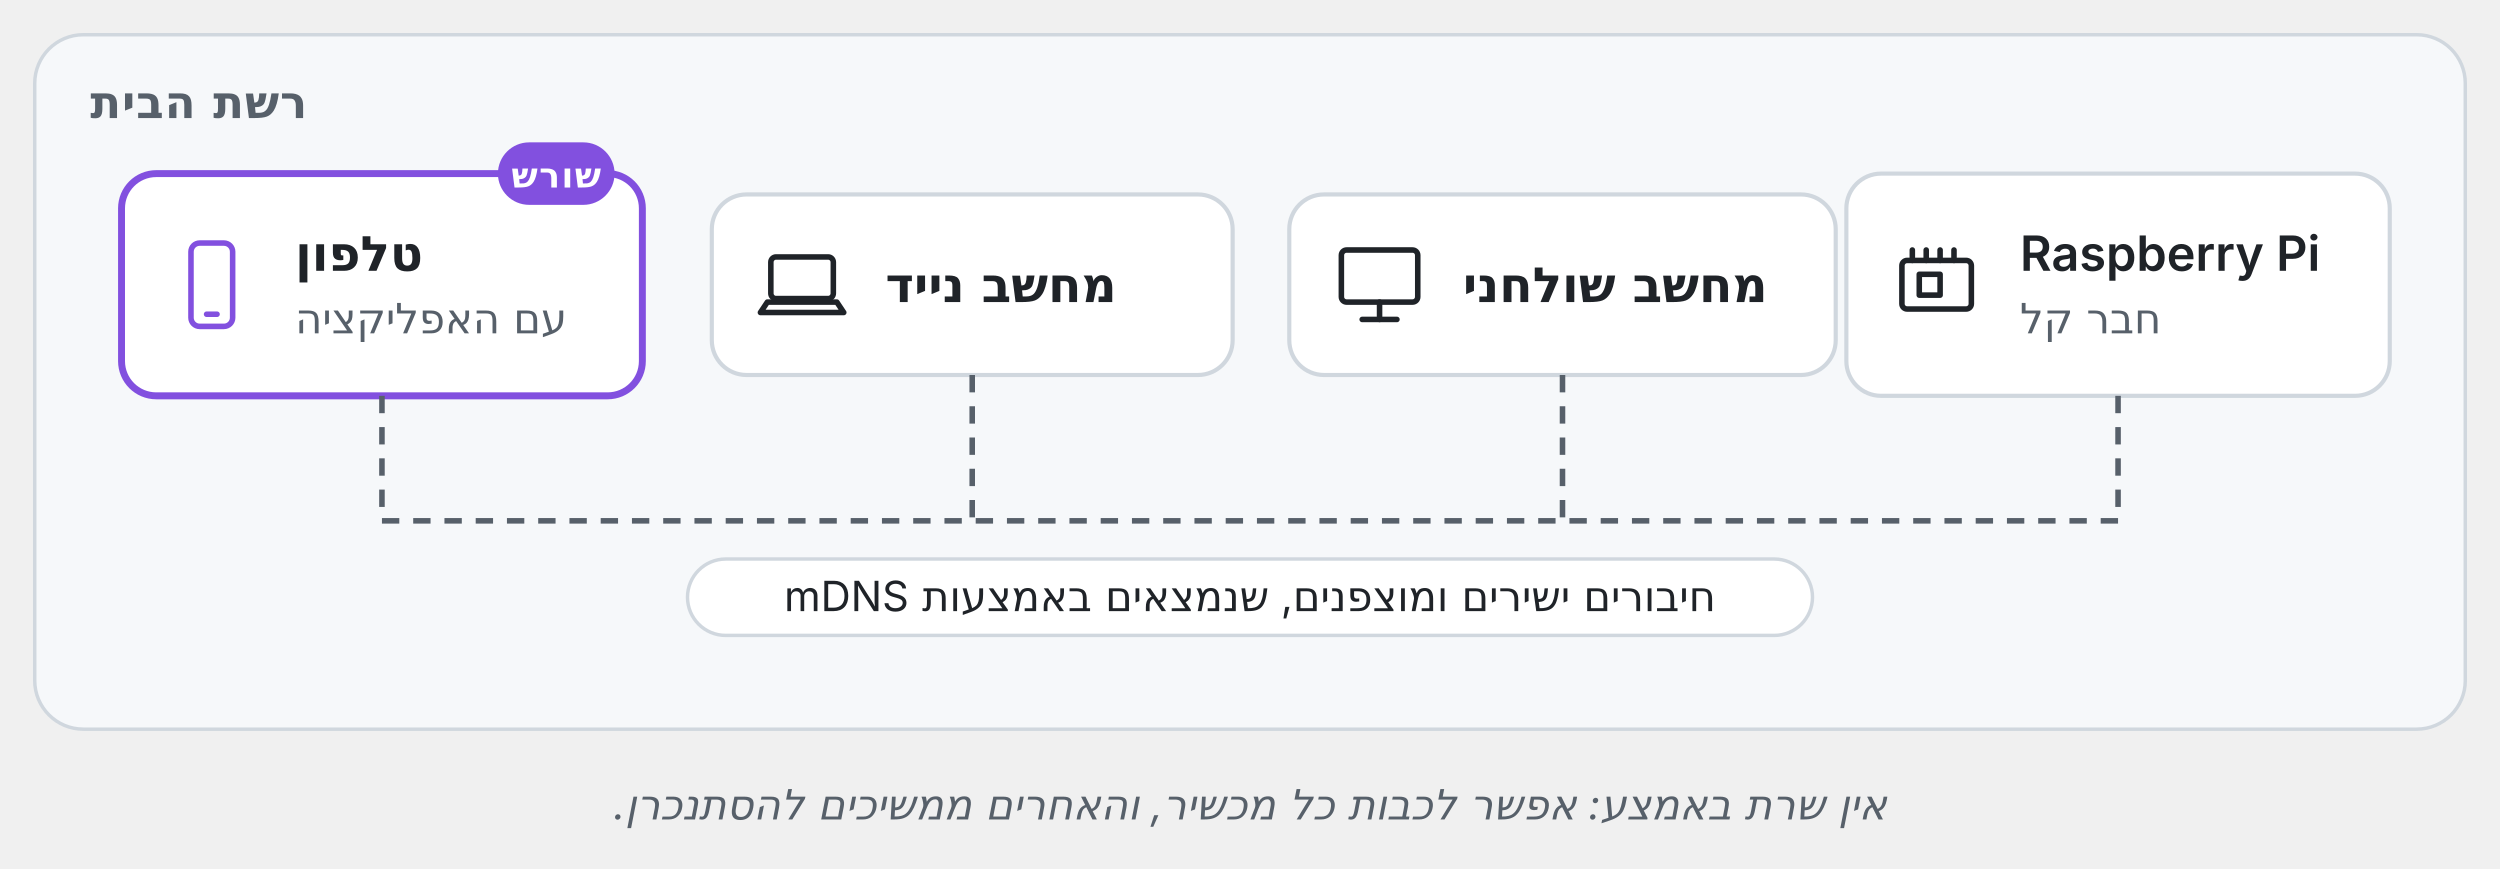
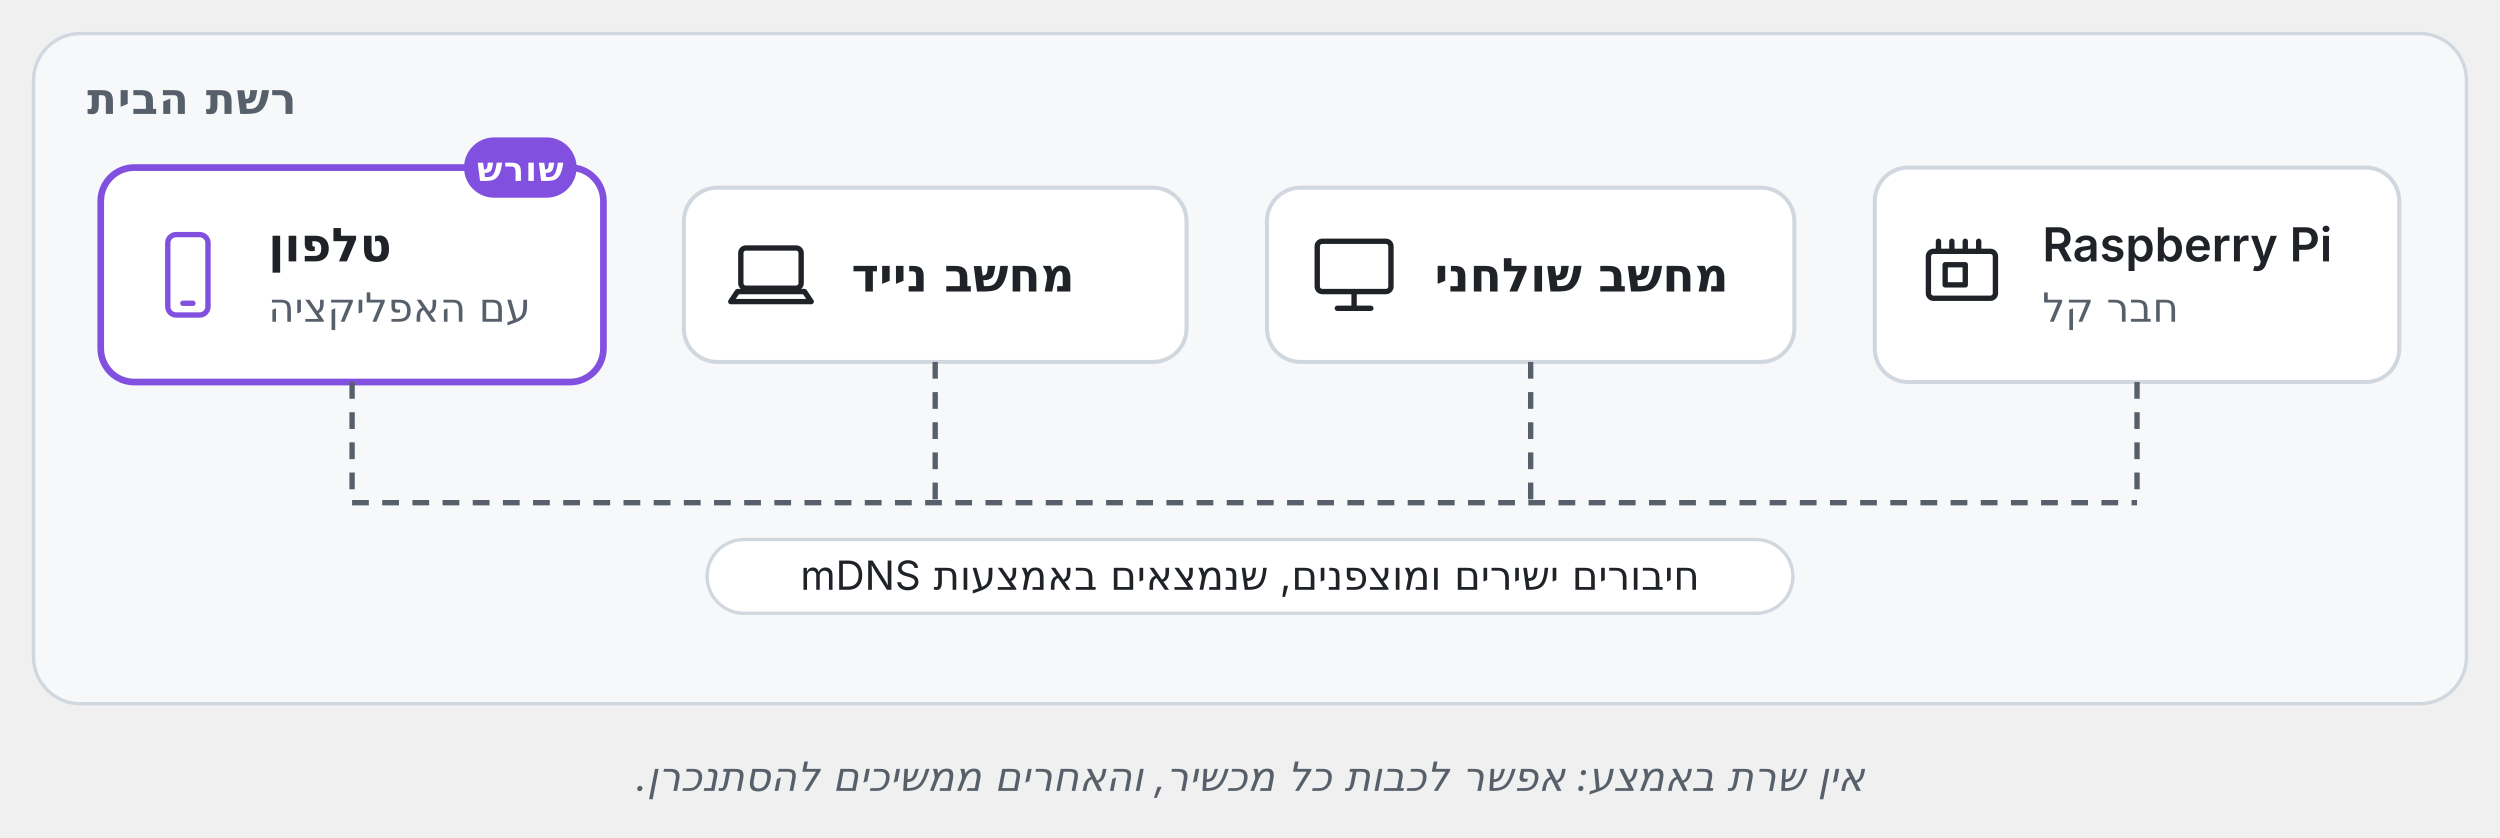
- <svg xmlns="http://www.w3.org/2000/svg" lang="he" width="720" height="250" viewBox="0 0 720 250" role="img" aria-label="בבית כל מכשיר מדבר ישירות עם כל מכשיר אחר">
+ <svg xmlns="http://www.w3.org/2000/svg" lang="he" width="746" height="250" viewBox="0 0 746 250" role="img" aria-label="בבית כל מכשיר מדבר ישירות עם כל מכשיר אחר">
  <style>
  .bg { fill: none; }
  .zone { fill: #f6f8fa; stroke: #d0d7de; stroke-width: 1; }
  .zone-t { fill: #57606a; font: 600 13px system-ui, -apple-system, 'Segoe UI', sans-serif; letter-spacing: .02em; }
  .card { fill: #ffffff; stroke: #d0d7de; stroke-width: 1.2; }
  .card.key { stroke: #8250df; stroke-width: 2; }
  .card.srv { fill: #fff8c5; stroke: #d4a72c; }
  .t { fill: #1f2328; font: 600 14px system-ui, -apple-system, 'Segoe UI', sans-serif; }
  .s { fill: #57606a; font: 12px system-ui, -apple-system, 'Segoe UI', sans-serif; }
  .ic { fill: none; stroke: #1f2328; stroke-width: 1.6; stroke-linecap: round; stroke-linejoin: round; }
  .key .ic, .ic.key { stroke: #8250df; }
  .badge { fill: #8250df; }
  .badge-t { fill: #ffffff; font: 600 10px system-ui, -apple-system, 'Segoe UI', sans-serif; letter-spacing: .04em; }
  .e-tunnel { fill: none; stroke: #0969da; stroke-width: 3; }
  .e-home { fill: none; stroke: #57606a; stroke-width: 1.6; stroke-dasharray: 5 4; }
  .e-pair { fill: none; stroke: #8250df; stroke-width: 1.8; }
  .e-e2e { fill: none; stroke: #1a7f37; stroke-width: 1.8; stroke-dasharray: 2 4; stroke-linecap: round; }
  .a-tunnel { fill: #0969da; } .a-home { fill: #57606a; } .a-pair { fill: #8250df; } .a-e2e { fill: #1a7f37; }
  .lbl-bg { fill: #ffffff; stroke: #d0d7de; stroke-width: 1; }
  .lbl { fill: #1f2328; font: 12px system-ui, -apple-system, 'Segoe UI', sans-serif; }
  .lbl.tunnel { fill: #0969da; } .lbl.pair { fill: #8250df; } .lbl.e2e { fill: #1a7f37; }
  .note { fill: #57606a; font: italic 12px system-ui, -apple-system, 'Segoe UI', sans-serif; }
  @media (prefers-color-scheme: dark) {
    .zone { fill: #161b22; stroke: #30363d; }
    .zone-t, .s, .note { fill: #8b949e; }
    .card { fill: #0d1117; stroke: #3d444d; }
    .card.key { stroke: #a371f7; }
    .card.srv { fill: #272115; stroke: #9e6a03; }
    .t, .lbl { fill: #e6edf3; }
    .ic { stroke: #e6edf3; }
    .key .ic, .ic.key { stroke: #a371f7; }
    .badge { fill: #a371f7; }
    .badge-t { fill: #0d1117; }
    .e-tunnel { stroke: #4493f8; } .a-tunnel { fill: #4493f8; } .lbl.tunnel { fill: #4493f8; }
    .e-home { stroke: #8b949e; } .a-home { fill: #8b949e; }
    .e-pair { stroke: #a371f7; } .a-pair { fill: #a371f7; } .lbl.pair { fill: #a371f7; }
    .e-e2e { stroke: #3fb950; } .a-e2e { fill: #3fb950; } .lbl.e2e { fill: #3fb950; }
    .lbl-bg { fill: #0d1117; stroke: #3d444d; }
  }
</style>
-   <rect class="zone" x="10" y="10" width="700" height="200" rx="14" />
+   <rect class="zone" x="10" y="10" width="726" height="200" rx="14" />
  <text class="zone-t" x="26" y="34" direction="rtl" text-anchor="end">רשת הבית</text>
  <g class="key">
-     <rect class="card key" x="35.0" y="50.0" width="150" height="64" rx="10" />
-     <g transform="translate(47.0,68)" class="ic">
+     <rect class="card key" x="30.062" y="50.0" width="150" height="64" rx="10" />
+     <g transform="translate(42.0625,68)" class="ic">
      <rect x="8" y="2" width="12" height="24" rx="2.5" />
      <line x1="12.5" y1="22.5" x2="15.5" y2="22.5" />
    </g>
-     <text class="t" x="85.0" y="78" direction="rtl" text-anchor="end">טלפון</text>
-     <text class="s" x="85.0" y="96" direction="rtl" text-anchor="end">עם האפליקציה</text>
-     <rect class="badge" x="143.4" y="41.0" width="33.6" height="18" rx="9" />
-     <text class="badge-t" x="160.2" y="54.0" text-anchor="middle" direction="rtl">שורש</text>
+     <text class="t" x="80.062" y="78" direction="rtl" text-anchor="end">טלפון</text>
+     <text class="s" x="80.062" y="96" direction="rtl" text-anchor="end">עם האפליקציה</text>
+     <rect class="badge" x="138.463" y="41.0" width="33.6" height="18" rx="9" />
+     <text class="badge-t" x="155.262" y="54.0" text-anchor="middle" direction="rtl">שורש</text>
  </g>
-   <path class="e-home" d="M110.0,114.0 L110,150" />
+   <path class="e-home" d="M105.062,114.0 L105.062,150" />
  <g class="">
-     <rect class="card " x="205.0" y="56.0" width="150" height="52" rx="10" />
-     <g transform="translate(217.0,68)" class="ic">
+     <rect class="card " x="204.062" y="56.0" width="150" height="52" rx="10" />
+     <g transform="translate(216.0625,68)" class="ic">
      <rect x="5" y="6" width="18" height="12" rx="1.5" />
      <path d="M2 22h24l-2 -3H4z" />
    </g>
-     <text class="t" x="255.0" y="87" direction="rtl" text-anchor="end">מחשב נייד</text>
+     <text class="t" x="254.062" y="87" direction="rtl" text-anchor="end">מחשב נייד</text>
  </g>
-   <path class="e-home" d="M280.0,108.0 L280,150" />
+   <path class="e-home" d="M279.062,108.0 L279.062,150" />
  <g class="">
-     <rect class="card " x="371.312" y="56.0" width="157.375" height="52" rx="10" />
-     <g transform="translate(383.3125,68)" class="ic">
+     <rect class="card " x="378.062" y="56.0" width="157.375" height="52" rx="10" />
+     <g transform="translate(390.0625,68)" class="ic">
      <rect x="3" y="4" width="22" height="15" rx="1.5" />
      <line x1="14" y1="19" x2="14" y2="24" />
      <line x1="9" y1="24" x2="19" y2="24" />
    </g>
-     <text class="t" x="421.312" y="87" direction="rtl" text-anchor="end">מחשב שולחני</text>
+     <text class="t" x="428.062" y="87" direction="rtl" text-anchor="end">מחשב שולחני</text>
  </g>
-   <path class="e-home" d="M450.0,108.0 L450,150" />
+   <path class="e-home" d="M456.75,108.0 L456.75,150" />
  <g class="">
-     <rect class="card " x="531.75" y="50.0" width="156.5" height="64" rx="10" />
-     <g transform="translate(543.75,68)" class="ic">
+     <rect class="card " x="559.438" y="50.0" width="156.5" height="64" rx="10" />
+     <g transform="translate(571.4375,68)" class="ic">
      <rect x="4" y="7" width="20" height="14" rx="1.5" />
      <rect x="9" y="11" width="6" height="6" />
      <line x1="7" y1="4" x2="7" y2="7" />
      <line x1="11" y1="4" x2="11" y2="7" />
      <line x1="15" y1="4" x2="15" y2="7" />
      <line x1="19" y1="4" x2="19" y2="7" />
    </g>
-     <text class="t" x="581.75" y="78" direction="rtl" text-anchor="end">Raspberry Pi</text>
-     <text class="s" x="581.75" y="96" direction="rtl" text-anchor="end">חבר קל</text>
+     <text class="t" x="609.438" y="78" direction="rtl" text-anchor="end">Raspberry Pi</text>
+     <text class="s" x="609.438" y="96" direction="rtl" text-anchor="end">חבר קל</text>
  </g>
-   <path class="e-home" d="M610.0,114.0 L610,150" />
-   <path class="e-home" d="M110,150 L610,150" />
-   <text class="note" x="360" y="236" text-anchor="middle" direction="rtl">אין שרת באמצע: אפשר לכבות כל מכשיר, והאחרים ממשיכים להסתנכרן.</text>
-   <rect class="lbl-bg" x="198.0" y="161.0" width="324.0" height="22" rx="11.0" />
-   <text class="lbl home" x="360" y="176.0" text-anchor="middle" direction="rtl">חיבורים ישירים ומוצפנים, שנמצאים באמצעות mDNS</text>
+   <path class="e-home" d="M637.688,114.0 L637.688,150" />
+   <path class="e-home" d="M105.062,150 L637.688,150" />
+   <text class="note" x="373.0" y="236" text-anchor="middle" direction="rtl">אין שרת באמצע: אפשר לכבות כל מכשיר, והאחרים ממשיכים להסתנכרן.</text>
+   <rect class="lbl-bg" x="211.0" y="161.0" width="324.0" height="22" rx="11.0" />
+   <text class="lbl home" x="373.0" y="176.0" text-anchor="middle" direction="rtl">חיבורים ישירים ומוצפנים, שנמצאים באמצעות mDNS</text>
</svg>
